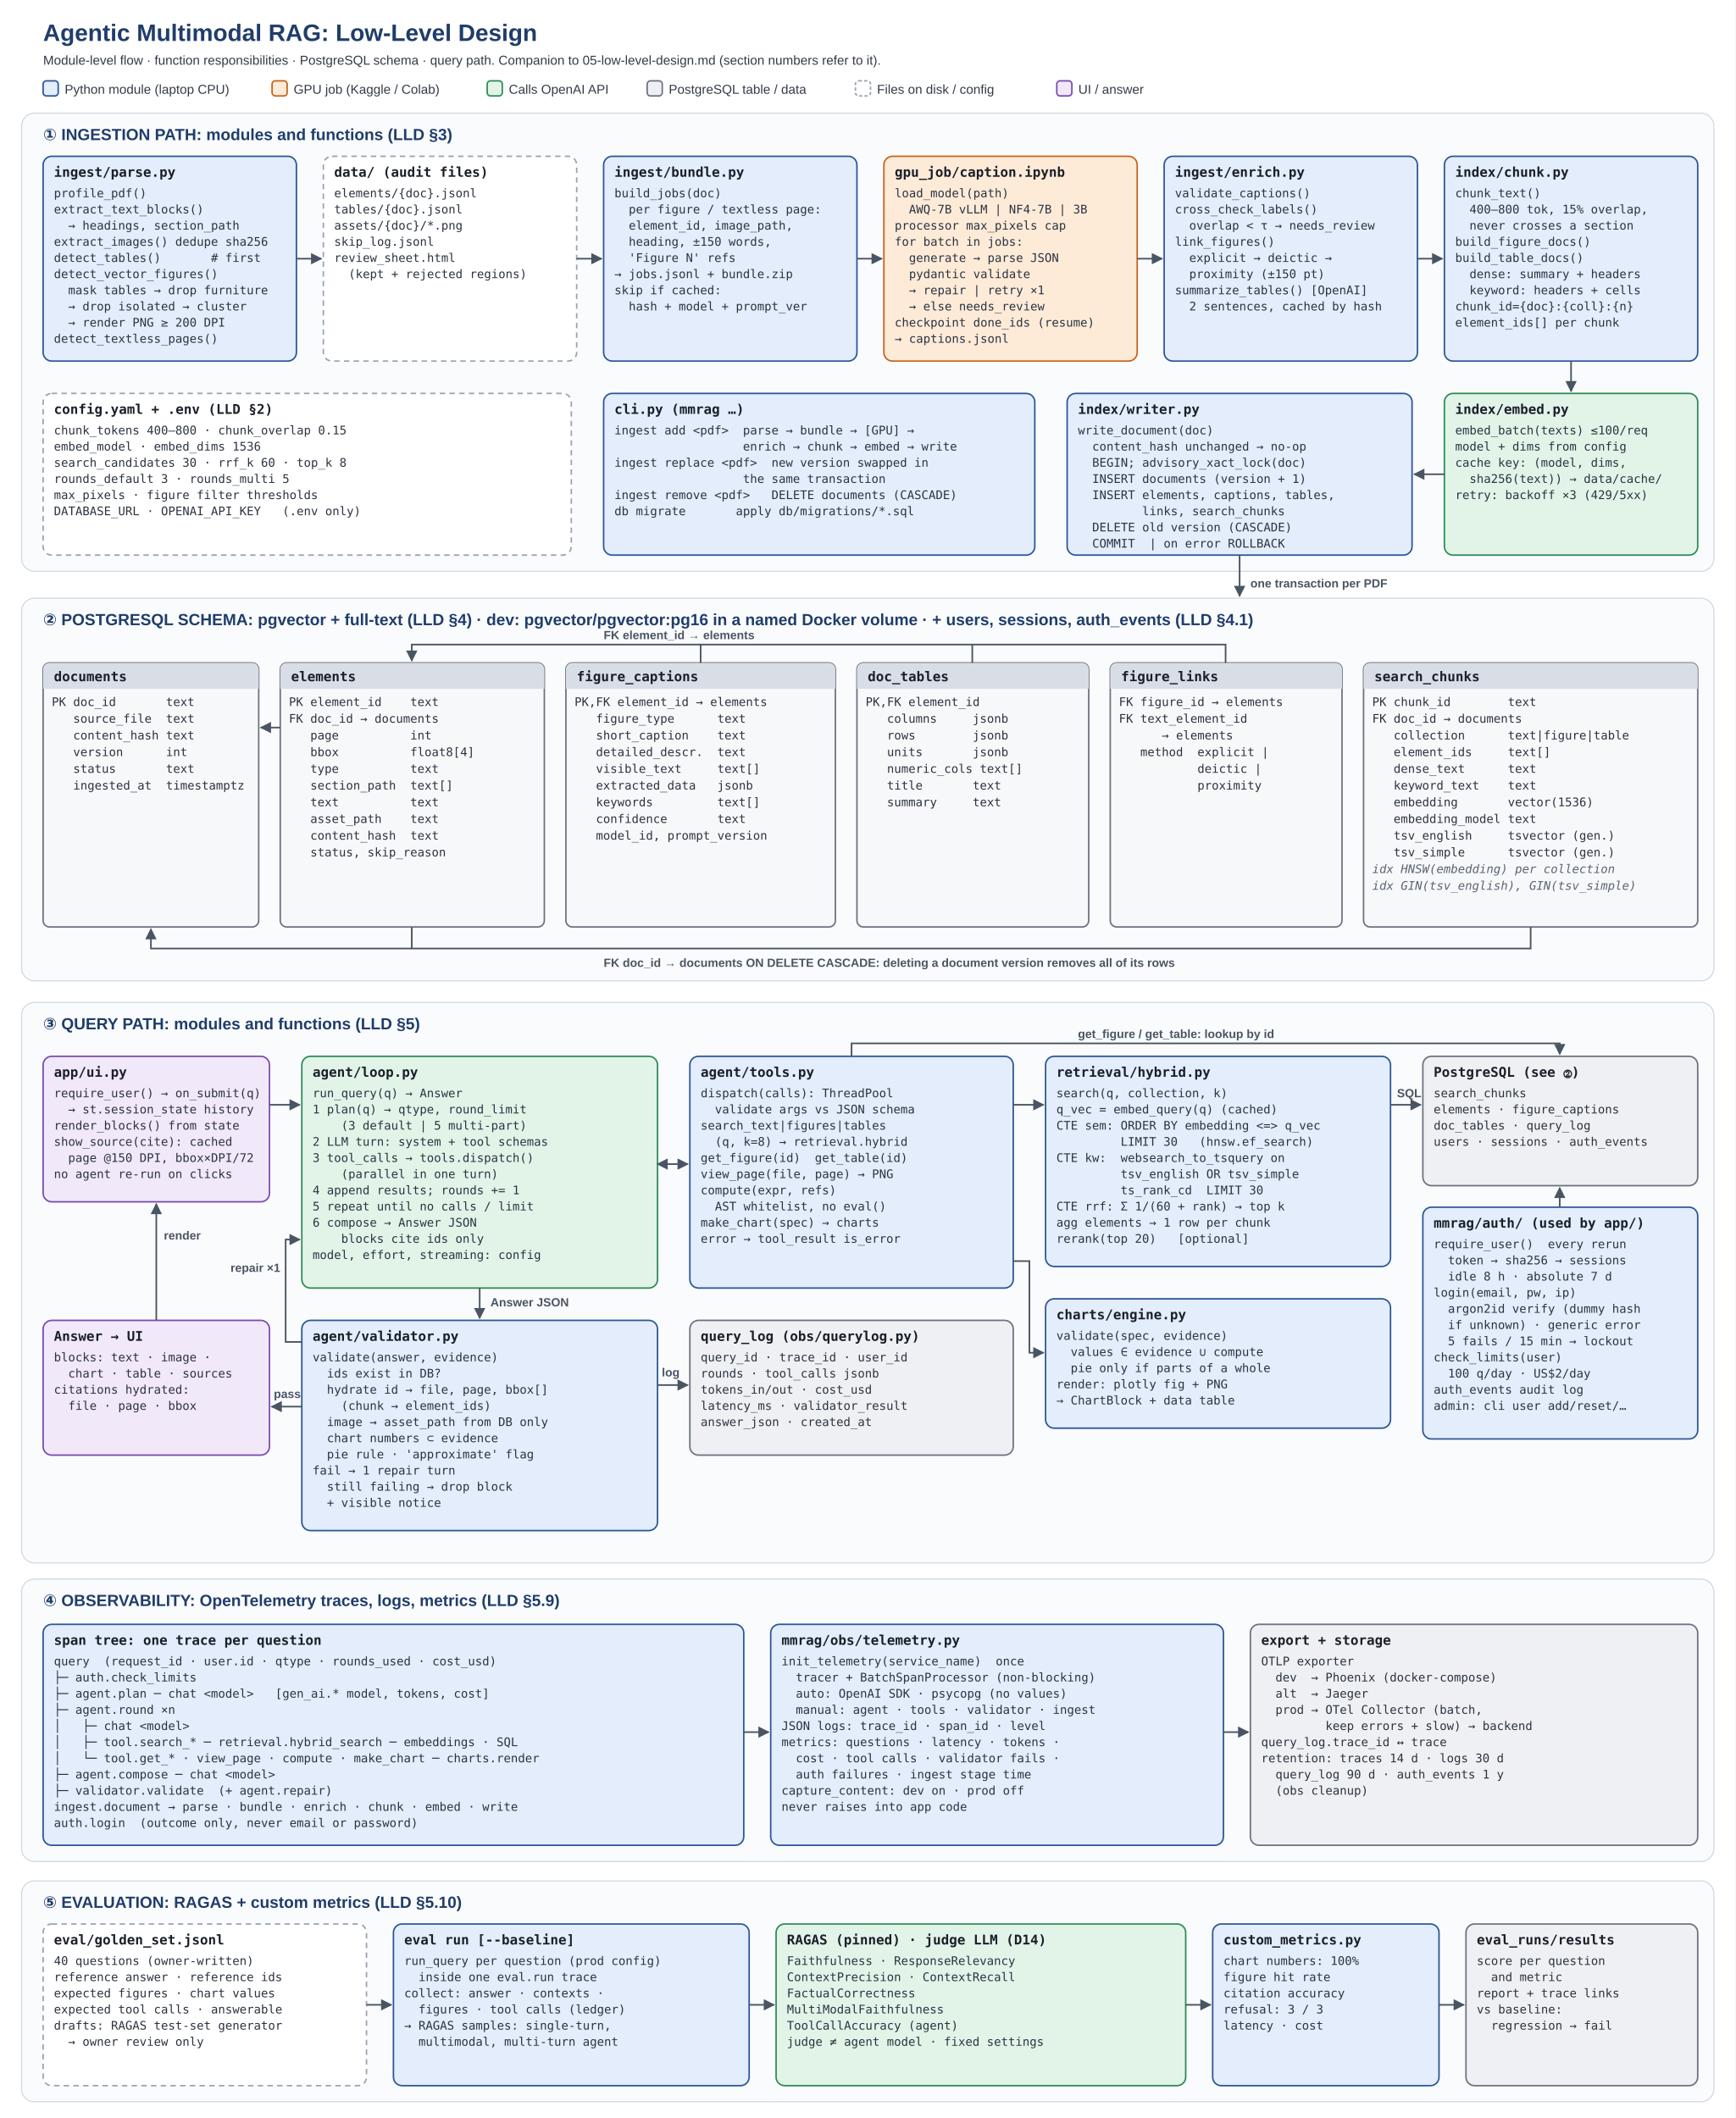
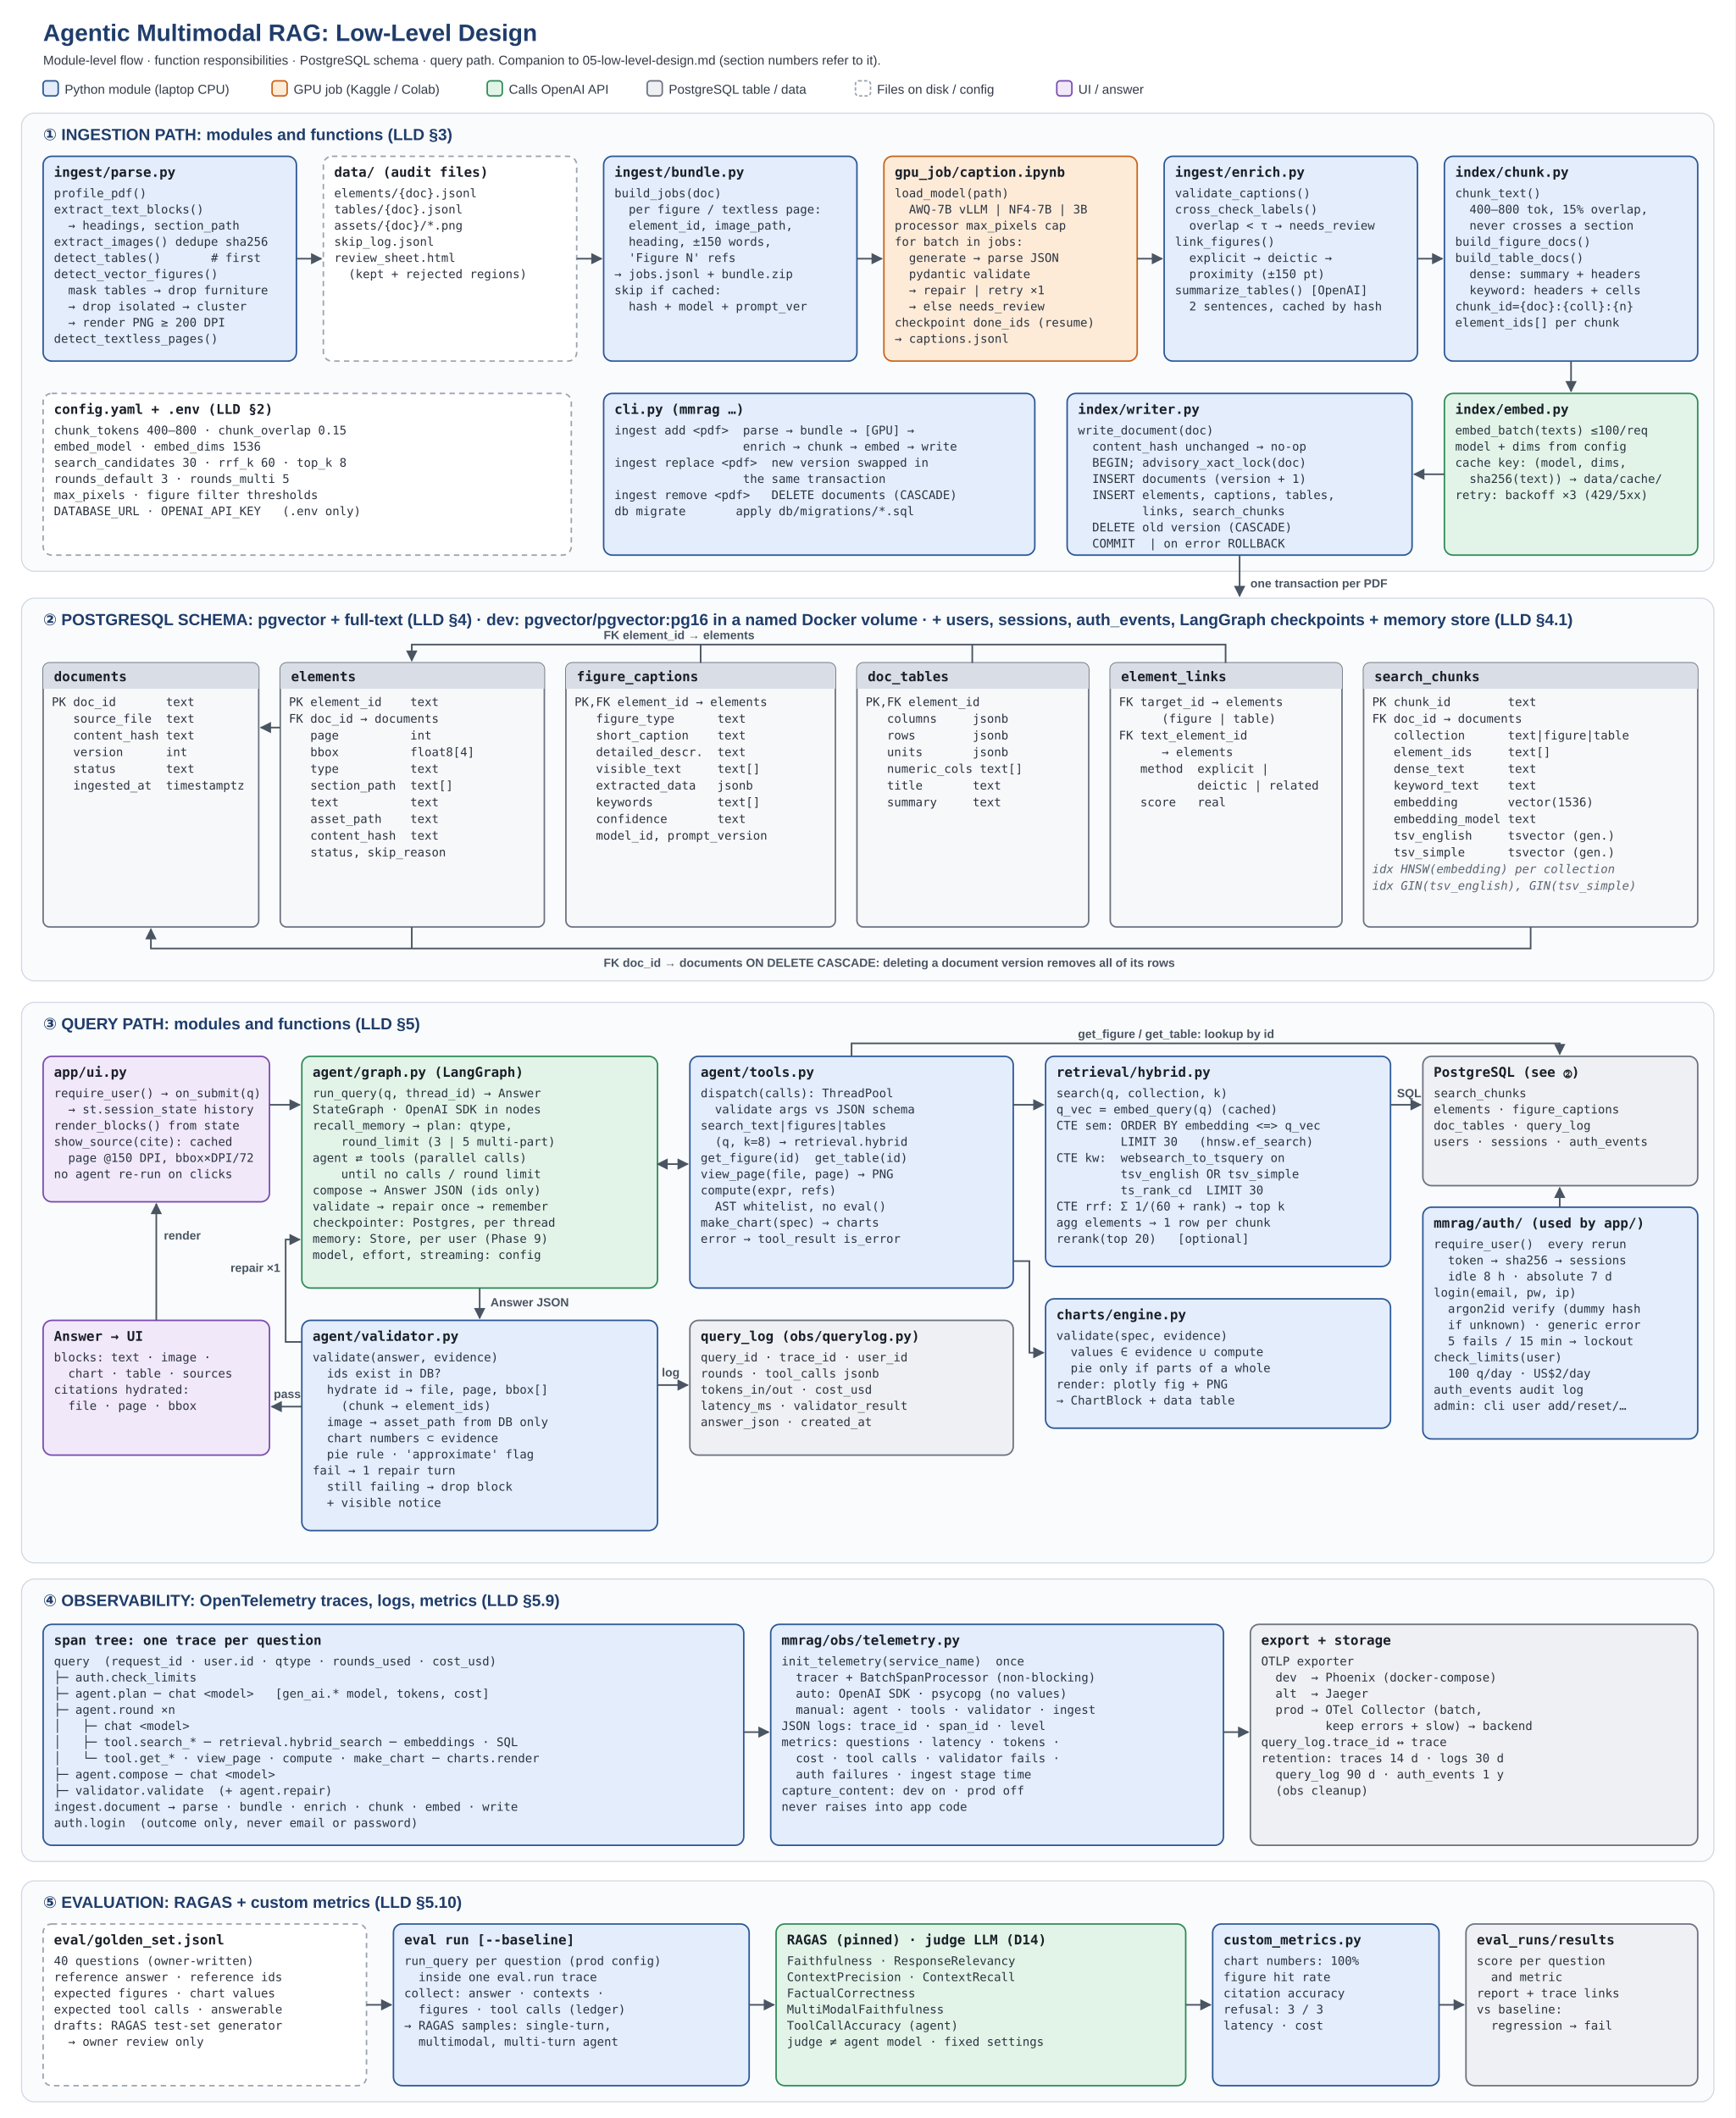
<svg xmlns="http://www.w3.org/2000/svg" width="1610" height="1965" viewBox="0 0 1610 1965" font-family="Segoe UI, Arial, sans-serif">
  <defs>
    <marker id="arr" viewBox="0 0 10 10" refX="9" refY="5" markerWidth="7" markerHeight="7" orient="auto-start-reverse">
      <path d="M0,0 L10,5 L0,10 z" fill="#4A5563" />
    </marker>
    <style>
.t{font-size:13px;font-weight:700;fill:#1A1F29}
.mt{font-family:Consolas,'Cascadia Mono',monospace;font-size:12.5px;font-weight:700;fill:#1A1F29}
.m{font-family:Consolas,'Cascadia Mono',monospace;font-size:11px;fill:#2B3340}
.mi{font-family:Consolas,'Cascadia Mono',monospace;font-size:11px;fill:#5B6573;font-style:italic}
.sec{font-size:15px;font-weight:700;fill:#1F3D6B}
.lbl{font-size:11px;fill:#4A5563;font-weight:600}
.b{font-size:12px;fill:#333B47}
.ln{stroke:#4A5563;stroke-width:1.5;fill:none}
</style>
  </defs>
  <rect width="1610" height="1965" fill="#FFFFFF" />
  <text x="40" y="38" font-size="22" font-weight="700" fill="#1F3D6B">Agentic Multimodal RAG: Low-Level Design</text>
  <text x="40" y="60" class="b">Module-level flow · function responsibilities · PostgreSQL schema · query path. Companion to 05-low-level-design.md (section numbers refer to it).</text>
  <rect x="40" y="75" width="14" height="14" rx="3" fill="#E3EDFB" stroke="#2B5797" stroke-width="1.4" />
  <text x="60" y="87" class="b">Python module (laptop CPU)</text>
  <rect x="252.4" y="75" width="14" height="14" rx="3" fill="#FDEBD8" stroke="#C8641A" stroke-width="1.4" />
  <text x="272.4" y="87" class="b">GPU job (Kaggle / Colab)</text>
  <rect x="452.0" y="75" width="14" height="14" rx="3" fill="#E2F4E8" stroke="#2E8B57" stroke-width="1.4" />
  <text x="472.0" y="87" class="b">Calls OpenAI API</text>
  <rect x="600.4" y="75" width="14" height="14" rx="3" fill="#EEF0F3" stroke="#6B7280" stroke-width="1.4" />
  <text x="620.4" y="87" class="b">PostgreSQL table / data</text>
  <rect x="793.6" y="75" width="14" height="14" rx="3" fill="#FFFFFF" stroke="#9AA3AF" stroke-width="1.4" stroke-dasharray="3 2" />
  <text x="813.6" y="87" class="b">Files on disk / config</text>
  <rect x="980.4" y="75" width="14" height="14" rx="3" fill="#F1E8FA" stroke="#7A4BB0" stroke-width="1.4" />
  <text x="1000.4" y="87" class="b">UI / answer</text>
  <rect x="20" y="105" width="1570" height="425" rx="12" fill="#FAFBFC" stroke="#D0D7E2" />
  <text x="40" y="130" class="sec">① INGESTION PATH: modules and functions (LLD §3)</text>
  <rect x="40" y="145" width="235" height="190" rx="8" fill="#E3EDFB" stroke="#2B5797" stroke-width="1.4" />
  <text x="50" y="164" class="mt">ingest/parse.py</text>
  <text x="50" y="183" class="m" xml:space="preserve">profile_pdf()</text>
  <text x="50" y="198" class="m" xml:space="preserve">extract_text_blocks()</text>
  <text x="50" y="213" class="m" xml:space="preserve">  → headings, section_path</text>
  <text x="50" y="228" class="m" xml:space="preserve">extract_images() dedupe sha256</text>
  <text x="50" y="243" class="m" xml:space="preserve">detect_tables()       # first</text>
  <text x="50" y="258" class="m" xml:space="preserve">detect_vector_figures()</text>
  <text x="50" y="273" class="m" xml:space="preserve">  mask tables → drop furniture</text>
  <text x="50" y="288" class="m" xml:space="preserve">  → drop isolated → cluster</text>
  <text x="50" y="303" class="m" xml:space="preserve">  → render PNG ≥ 200 DPI</text>
  <text x="50" y="318" class="m" xml:space="preserve">detect_textless_pages()</text>
  <rect x="300" y="145" width="235" height="190" rx="8" fill="#FFFFFF" stroke="#9AA3AF" stroke-width="1.4" stroke-dasharray="5 4" />
  <text x="310" y="164" class="mt">data/ (audit files)</text>
  <text x="310" y="183" class="m" xml:space="preserve">elements/{doc}.jsonl</text>
  <text x="310" y="198" class="m" xml:space="preserve">tables/{doc}.jsonl</text>
  <text x="310" y="213" class="m" xml:space="preserve">assets/{doc}/*.png</text>
  <text x="310" y="228" class="m" xml:space="preserve">skip_log.jsonl</text>
  <text x="310" y="243" class="m" xml:space="preserve">review_sheet.html</text>
  <text x="310" y="258" class="m" xml:space="preserve">  (kept + rejected regions)</text>
  <rect x="560" y="145" width="235" height="190" rx="8" fill="#E3EDFB" stroke="#2B5797" stroke-width="1.4" />
  <text x="570" y="164" class="mt">ingest/bundle.py</text>
  <text x="570" y="183" class="m" xml:space="preserve">build_jobs(doc)</text>
  <text x="570" y="198" class="m" xml:space="preserve">  per figure / textless page:</text>
  <text x="570" y="213" class="m" xml:space="preserve">  element_id, image_path,</text>
  <text x="570" y="228" class="m" xml:space="preserve">  heading, ±150 words,</text>
  <text x="570" y="243" class="m" xml:space="preserve">  'Figure N' refs</text>
  <text x="570" y="258" class="m" xml:space="preserve">→ jobs.jsonl + bundle.zip</text>
  <text x="570" y="273" class="m" xml:space="preserve">skip if cached:</text>
  <text x="570" y="288" class="m" xml:space="preserve">  hash + model + prompt_ver</text>
  <rect x="820" y="145" width="235" height="190" rx="8" fill="#FDEBD8" stroke="#C8641A" stroke-width="1.4" />
  <text x="830" y="164" class="mt">gpu_job/caption.ipynb</text>
  <text x="830" y="183" class="m" xml:space="preserve">load_model(path)</text>
  <text x="830" y="198" class="m" xml:space="preserve">  AWQ-7B vLLM | NF4-7B | 3B</text>
  <text x="830" y="213" class="m" xml:space="preserve">processor max_pixels cap</text>
  <text x="830" y="228" class="m" xml:space="preserve">for batch in jobs:</text>
  <text x="830" y="243" class="m" xml:space="preserve">  generate → parse JSON</text>
  <text x="830" y="258" class="m" xml:space="preserve">  pydantic validate</text>
  <text x="830" y="273" class="m" xml:space="preserve">  → repair | retry ×1</text>
  <text x="830" y="288" class="m" xml:space="preserve">  → else needs_review</text>
  <text x="830" y="303" class="m" xml:space="preserve">checkpoint done_ids (resume)</text>
  <text x="830" y="318" class="m" xml:space="preserve">→ captions.jsonl</text>
  <rect x="1080" y="145" width="235" height="190" rx="8" fill="#E3EDFB" stroke="#2B5797" stroke-width="1.4" />
  <text x="1090" y="164" class="mt">ingest/enrich.py</text>
  <text x="1090" y="183" class="m" xml:space="preserve">validate_captions()</text>
  <text x="1090" y="198" class="m" xml:space="preserve">cross_check_labels()</text>
  <text x="1090" y="213" class="m" xml:space="preserve">  overlap &lt; τ → needs_review</text>
  <text x="1090" y="228" class="m" xml:space="preserve">link_figures()</text>
  <text x="1090" y="243" class="m" xml:space="preserve">  explicit → deictic →</text>
  <text x="1090" y="258" class="m" xml:space="preserve">  proximity (±150 pt)</text>
  <text x="1090" y="273" class="m" xml:space="preserve">summarize_tables() [OpenAI]</text>
  <text x="1090" y="288" class="m" xml:space="preserve">  2 sentences, cached by hash</text>
  <rect x="1340" y="145" width="235" height="190" rx="8" fill="#E3EDFB" stroke="#2B5797" stroke-width="1.4" />
  <text x="1350" y="164" class="mt">index/chunk.py</text>
  <text x="1350" y="183" class="m" xml:space="preserve">chunk_text()</text>
  <text x="1350" y="198" class="m" xml:space="preserve">  400–800 tok, 15% overlap,</text>
  <text x="1350" y="213" class="m" xml:space="preserve">  never crosses a section</text>
  <text x="1350" y="228" class="m" xml:space="preserve">build_figure_docs()</text>
  <text x="1350" y="243" class="m" xml:space="preserve">build_table_docs()</text>
  <text x="1350" y="258" class="m" xml:space="preserve">  dense: summary + headers</text>
  <text x="1350" y="273" class="m" xml:space="preserve">  keyword: headers + cells</text>
  <text x="1350" y="288" class="m" xml:space="preserve">chunk_id={doc}:{coll}:{n}</text>
  <text x="1350" y="303" class="m" xml:space="preserve">element_ids[] per chunk</text>
  <path d="M275,240 L298,240" class="ln" marker-end="url(#arr)" />
  <path d="M535,240 L558,240" class="ln" marker-end="url(#arr)" />
  <path d="M795,240 L818,240" class="ln" marker-end="url(#arr)" />
  <path d="M1055,240 L1078,240" class="ln" marker-end="url(#arr)" />
  <path d="M1315,240 L1338,240" class="ln" marker-end="url(#arr)" />
  <rect x="40" y="365" width="490" height="150" rx="8" fill="#FFFFFF" stroke="#9AA3AF" stroke-width="1.4" stroke-dasharray="5 4" />
  <text x="50" y="384" class="mt">config.yaml + .env  (LLD §2)</text>
  <text x="50" y="403" class="m" xml:space="preserve">chunk_tokens 400–800 · chunk_overlap 0.15</text>
  <text x="50" y="418" class="m" xml:space="preserve">embed_model · embed_dims 1536</text>
  <text x="50" y="433" class="m" xml:space="preserve">search_candidates 30 · rrf_k 60 · top_k 8</text>
  <text x="50" y="448" class="m" xml:space="preserve">rounds_default 3 · rounds_multi 5</text>
  <text x="50" y="463" class="m" xml:space="preserve">max_pixels · figure filter thresholds</text>
  <text x="50" y="478" class="m" xml:space="preserve">DATABASE_URL · OPENAI_API_KEY   (.env only)</text>
  <rect x="560" y="365" width="400" height="150" rx="8" fill="#E3EDFB" stroke="#2B5797" stroke-width="1.4" />
  <text x="570" y="384" class="mt">cli.py   (mmrag …)</text>
  <text x="570" y="403" class="m" xml:space="preserve">ingest add &lt;pdf&gt;  parse → bundle → [GPU] →</text>
  <text x="570" y="418" class="m" xml:space="preserve">                  enrich → chunk → embed → write</text>
  <text x="570" y="433" class="m" xml:space="preserve">ingest replace &lt;pdf&gt;  new version swapped in</text>
  <text x="570" y="448" class="m" xml:space="preserve">                  the same transaction</text>
  <text x="570" y="463" class="m" xml:space="preserve">ingest remove &lt;pdf&gt;   DELETE documents (CASCADE)</text>
  <text x="570" y="478" class="m" xml:space="preserve">db migrate       apply db/migrations/*.sql</text>
  <rect x="990" y="365" width="320" height="150" rx="8" fill="#E3EDFB" stroke="#2B5797" stroke-width="1.4" />
  <text x="1000" y="384" class="mt">index/writer.py</text>
  <text x="1000" y="403" class="m" xml:space="preserve">write_document(doc)</text>
  <text x="1000" y="418" class="m" xml:space="preserve">  content_hash unchanged → no-op</text>
  <text x="1000" y="433" class="m" xml:space="preserve">  BEGIN; advisory_xact_lock(doc)</text>
  <text x="1000" y="448" class="m" xml:space="preserve">  INSERT documents (version + 1)</text>
  <text x="1000" y="463" class="m" xml:space="preserve">  INSERT elements, captions, tables,</text>
  <text x="1000" y="478" class="m" xml:space="preserve">         links, search_chunks</text>
  <text x="1000" y="493" class="m" xml:space="preserve">  DELETE old version (CASCADE)</text>
  <text x="1000" y="508" class="m" xml:space="preserve">  COMMIT  | on error ROLLBACK</text>
  <rect x="1340" y="365" width="235" height="150" rx="8" fill="#E2F4E8" stroke="#2E8B57" stroke-width="1.4" />
  <text x="1350" y="384" class="mt">index/embed.py</text>
  <text x="1350" y="403" class="m" xml:space="preserve">embed_batch(texts) ≤100/req</text>
  <text x="1350" y="418" class="m" xml:space="preserve">model + dims from config</text>
  <text x="1350" y="433" class="m" xml:space="preserve">cache key: (model, dims,</text>
  <text x="1350" y="448" class="m" xml:space="preserve">  sha256(text)) → data/cache/</text>
  <text x="1350" y="463" class="m" xml:space="preserve">retry: backoff ×3 (429/5xx)</text>
  <path d="M1457.5,335 L1457.5,363" class="ln" marker-end="url(#arr)" />
  <path d="M1340,440 L1312,440" class="ln" marker-end="url(#arr)" />
  <path d="M1150,515 L1150,553" class="ln" marker-end="url(#arr)" />
  <text x="1160" y="545" class="lbl" text-anchor="start">one transaction per PDF</text>
  <rect x="20" y="555" width="1570" height="355" rx="12" fill="#FAFBFC" stroke="#D0D7E2" />
-   <text x="40" y="580" class="sec">② POSTGRESQL SCHEMA: pgvector + full-text (LLD §4) · dev: pgvector/pgvector:pg16 in a named Docker volume · + users, sessions, auth_events (LLD §4.1)</text>
+   <text x="40" y="580" class="sec">② POSTGRESQL SCHEMA: pgvector + full-text (LLD §4) · dev: pgvector/pgvector:pg16 in a named Docker volume · + users, sessions, auth_events, LangGraph checkpoints + memory store (LLD §4.1)</text>
  <rect x="40" y="615" width="200" height="245" rx="6" fill="#F7F8FA" stroke="#6B7280" stroke-width="1.4" />
  <path d="M40,621 a6,6 0 0 1 6,-6 h188 a6,6 0 0 1 6,6 v18 h-200 z" fill="#D9DEE6" />
  <text x="50" y="632" class="mt">documents</text>
  <text x="48" y="655.0" class="m" xml:space="preserve">PK doc_id       text</text>
  <text x="48" y="670.5" class="m" xml:space="preserve">   source_file  text</text>
  <text x="48" y="686.0" class="m" xml:space="preserve">   content_hash text</text>
  <text x="48" y="701.5" class="m" xml:space="preserve">   version      int</text>
  <text x="48" y="717.0" class="m" xml:space="preserve">   status       text</text>
  <text x="48" y="732.5" class="m" xml:space="preserve">   ingested_at  timestamptz</text>
  <rect x="260" y="615" width="245" height="245" rx="6" fill="#F7F8FA" stroke="#6B7280" stroke-width="1.4" />
  <path d="M260,621 a6,6 0 0 1 6,-6 h233 a6,6 0 0 1 6,6 v18 h-245 z" fill="#D9DEE6" />
  <text x="270" y="632" class="mt">elements</text>
  <text x="268" y="655.0" class="m" xml:space="preserve">PK element_id    text</text>
  <text x="268" y="670.5" class="m" xml:space="preserve">FK doc_id → documents</text>
  <text x="268" y="686.0" class="m" xml:space="preserve">   page          int</text>
  <text x="268" y="701.5" class="m" xml:space="preserve">   bbox          float8[4]</text>
  <text x="268" y="717.0" class="m" xml:space="preserve">   type          text</text>
  <text x="268" y="732.5" class="m" xml:space="preserve">   section_path  text[]</text>
  <text x="268" y="748.0" class="m" xml:space="preserve">   text          text</text>
  <text x="268" y="763.5" class="m" xml:space="preserve">   asset_path    text</text>
  <text x="268" y="779.0" class="m" xml:space="preserve">   content_hash  text</text>
  <text x="268" y="794.5" class="m" xml:space="preserve">   status, skip_reason</text>
  <rect x="525" y="615" width="250" height="245" rx="6" fill="#F7F8FA" stroke="#6B7280" stroke-width="1.4" />
  <path d="M525,621 a6,6 0 0 1 6,-6 h238 a6,6 0 0 1 6,6 v18 h-250 z" fill="#D9DEE6" />
  <text x="535" y="632" class="mt">figure_captions</text>
  <text x="533" y="655.0" class="m" xml:space="preserve">PK,FK element_id → elements</text>
  <text x="533" y="670.5" class="m" xml:space="preserve">   figure_type      text</text>
  <text x="533" y="686.0" class="m" xml:space="preserve">   short_caption    text</text>
  <text x="533" y="701.5" class="m" xml:space="preserve">   detailed_descr.  text</text>
  <text x="533" y="717.0" class="m" xml:space="preserve">   visible_text     text[]</text>
  <text x="533" y="732.5" class="m" xml:space="preserve">   extracted_data   jsonb</text>
  <text x="533" y="748.0" class="m" xml:space="preserve">   keywords         text[]</text>
  <text x="533" y="763.5" class="m" xml:space="preserve">   confidence       text</text>
  <text x="533" y="779.0" class="m" xml:space="preserve">   model_id, prompt_version</text>
  <rect x="795" y="615" width="215" height="245" rx="6" fill="#F7F8FA" stroke="#6B7280" stroke-width="1.4" />
  <path d="M795,621 a6,6 0 0 1 6,-6 h203 a6,6 0 0 1 6,6 v18 h-215 z" fill="#D9DEE6" />
  <text x="805" y="632" class="mt">doc_tables</text>
  <text x="803" y="655.0" class="m" xml:space="preserve">PK,FK element_id</text>
  <text x="803" y="670.5" class="m" xml:space="preserve">   columns     jsonb</text>
  <text x="803" y="686.0" class="m" xml:space="preserve">   rows        jsonb</text>
  <text x="803" y="701.5" class="m" xml:space="preserve">   units       jsonb</text>
  <text x="803" y="717.0" class="m" xml:space="preserve">   numeric_cols text[]</text>
  <text x="803" y="732.5" class="m" xml:space="preserve">   title       text</text>
  <text x="803" y="748.0" class="m" xml:space="preserve">   summary     text</text>
  <rect x="1030" y="615" width="215" height="245" rx="6" fill="#F7F8FA" stroke="#6B7280" stroke-width="1.4" />
  <path d="M1030,621 a6,6 0 0 1 6,-6 h203 a6,6 0 0 1 6,6 v18 h-215 z" fill="#D9DEE6" />
-   <text x="1040" y="632" class="mt">figure_links</text>
-   <text x="1038" y="655.0" class="m" xml:space="preserve">FK figure_id → elements</text>
-   <text x="1038" y="670.5" class="m" xml:space="preserve">FK text_element_id</text>
-   <text x="1038" y="686.0" class="m" xml:space="preserve">      → elements</text>
-   <text x="1038" y="701.5" class="m" xml:space="preserve">   method  explicit |</text>
-   <text x="1038" y="717.0" class="m" xml:space="preserve">           deictic |</text>
-   <text x="1038" y="732.5" class="m" xml:space="preserve">           proximity</text>
+   <text x="1040" y="632" class="mt">element_links</text>
+   <text x="1038" y="655.0" class="m" xml:space="preserve">FK target_id → elements</text>
+   <text x="1038" y="670.5" class="m" xml:space="preserve">      (figure | table)</text>
+   <text x="1038" y="686.0" class="m" xml:space="preserve">FK text_element_id</text>
+   <text x="1038" y="701.5" class="m" xml:space="preserve">      → elements</text>
+   <text x="1038" y="717.0" class="m" xml:space="preserve">   method  explicit |</text>
+   <text x="1038" y="732.5" class="m" xml:space="preserve">           deictic | related</text>
+   <text x="1038" y="748.0" class="m" xml:space="preserve">   score   real</text>
  <rect x="1265" y="615" width="310" height="245" rx="6" fill="#F7F8FA" stroke="#6B7280" stroke-width="1.4" />
  <path d="M1265,621 a6,6 0 0 1 6,-6 h298 a6,6 0 0 1 6,6 v18 h-310 z" fill="#D9DEE6" />
  <text x="1275" y="632" class="mt">search_chunks</text>
  <text x="1273" y="655.0" class="m" xml:space="preserve">PK chunk_id        text</text>
  <text x="1273" y="670.5" class="m" xml:space="preserve">FK doc_id → documents</text>
  <text x="1273" y="686.0" class="m" xml:space="preserve">   collection      text|figure|table</text>
  <text x="1273" y="701.5" class="m" xml:space="preserve">   element_ids     text[]</text>
  <text x="1273" y="717.0" class="m" xml:space="preserve">   dense_text      text</text>
  <text x="1273" y="732.5" class="m" xml:space="preserve">   keyword_text    text</text>
  <text x="1273" y="748.0" class="m" xml:space="preserve">   embedding       vector(1536)</text>
  <text x="1273" y="763.5" class="m" xml:space="preserve">   embedding_model text</text>
  <text x="1273" y="779.0" class="m" xml:space="preserve">   tsv_english     tsvector (gen.)</text>
  <text x="1273" y="794.5" class="m" xml:space="preserve">   tsv_simple      tsvector (gen.)</text>
  <text x="1273" y="810.0" class="mi" xml:space="preserve">idx HNSW(embedding) per collection</text>
  <text x="1273" y="825.5" class="mi" xml:space="preserve">idx GIN(tsv_english), GIN(tsv_simple)</text>
  <path d="M1137,615 L1137,598 L382,598 L382,613" class="ln" marker-end="url(#arr)" />
  <path d="M650,615 L650,598" class="ln" />
  <path d="M902,615 L902,598" class="ln" />
  <text x="560" y="593" class="lbl" text-anchor="start">FK element_id → elements</text>
  <path d="M260,675 L242,675" class="ln" marker-end="url(#arr)" />
  <path d="M1420,860 L1420,880 L140,880 L140,862" class="ln" marker-end="url(#arr)" />
  <path d="M382,860 L382,880" class="ln" />
  <text x="560" y="897" class="lbl" text-anchor="start">FK doc_id → documents   ON DELETE CASCADE: deleting a document version removes all of its rows</text>
  <rect x="20" y="930" width="1570" height="520" rx="12" fill="#FAFBFC" stroke="#D0D7E2" />
  <text x="40" y="955" class="sec">③ QUERY PATH: modules and functions (LLD §5)</text>
  <rect x="40" y="980" width="210" height="135" rx="8" fill="#F1E8FA" stroke="#7A4BB0" stroke-width="1.4" />
  <text x="50" y="999" class="mt">app/ui.py</text>
  <text x="50" y="1018" class="m" xml:space="preserve">require_user() → on_submit(q)</text>
  <text x="50" y="1033" class="m" xml:space="preserve">  → st.session_state history</text>
  <text x="50" y="1048" class="m" xml:space="preserve">render_blocks() from state</text>
  <text x="50" y="1063" class="m" xml:space="preserve">show_source(cite): cached</text>
  <text x="50" y="1078" class="m" xml:space="preserve">  page @150 DPI, bbox×DPI/72</text>
  <text x="50" y="1093" class="m" xml:space="preserve">no agent re-run on clicks</text>
  <rect x="280" y="980" width="330" height="215" rx="8" fill="#E2F4E8" stroke="#2E8B57" stroke-width="1.4" />
-   <text x="290" y="999" class="mt">agent/loop.py</text>
-   <text x="290" y="1018" class="m" xml:space="preserve">run_query(q) → Answer</text>
-   <text x="290" y="1033" class="m" xml:space="preserve">1 plan(q) → qtype, round_limit</text>
-   <text x="290" y="1048" class="m" xml:space="preserve">    (3 default | 5 multi-part)</text>
-   <text x="290" y="1063" class="m" xml:space="preserve">2 LLM turn: system + tool schemas</text>
-   <text x="290" y="1078" class="m" xml:space="preserve">3 tool_calls → tools.dispatch()</text>
-   <text x="290" y="1093" class="m" xml:space="preserve">    (parallel in one turn)</text>
-   <text x="290" y="1108" class="m" xml:space="preserve">4 append results; rounds += 1</text>
-   <text x="290" y="1123" class="m" xml:space="preserve">5 repeat until no calls / limit</text>
-   <text x="290" y="1138" class="m" xml:space="preserve">6 compose → Answer JSON</text>
-   <text x="290" y="1153" class="m" xml:space="preserve">    blocks cite ids only</text>
+   <text x="290" y="999" class="mt">agent/graph.py  (LangGraph)</text>
+   <text x="290" y="1018" class="m" xml:space="preserve">run_query(q, thread_id) → Answer</text>
+   <text x="290" y="1033" class="m" xml:space="preserve">StateGraph · OpenAI SDK in nodes</text>
+   <text x="290" y="1048" class="m" xml:space="preserve">recall_memory → plan: qtype,</text>
+   <text x="290" y="1063" class="m" xml:space="preserve">    round_limit (3 | 5 multi-part)</text>
+   <text x="290" y="1078" class="m" xml:space="preserve">agent ⇄ tools (parallel calls)</text>
+   <text x="290" y="1093" class="m" xml:space="preserve">    until no calls / round limit</text>
+   <text x="290" y="1108" class="m" xml:space="preserve">compose → Answer JSON (ids only)</text>
+   <text x="290" y="1123" class="m" xml:space="preserve">validate → repair once → remember</text>
+   <text x="290" y="1138" class="m" xml:space="preserve">checkpointer: Postgres, per thread</text>
+   <text x="290" y="1153" class="m" xml:space="preserve">memory: Store, per user (Phase 9)</text>
  <text x="290" y="1168" class="m" xml:space="preserve">model, effort, streaming: config</text>
  <rect x="640" y="980" width="300" height="215" rx="8" fill="#E3EDFB" stroke="#2B5797" stroke-width="1.4" />
  <text x="650" y="999" class="mt">agent/tools.py</text>
  <text x="650" y="1018" class="m" xml:space="preserve">dispatch(calls): ThreadPool</text>
  <text x="650" y="1033" class="m" xml:space="preserve">  validate args vs JSON schema</text>
  <text x="650" y="1048" class="m" xml:space="preserve">search_text|figures|tables</text>
  <text x="650" y="1063" class="m" xml:space="preserve">  (q, k=8) → retrieval.hybrid</text>
  <text x="650" y="1078" class="m" xml:space="preserve">get_figure(id)  get_table(id)</text>
  <text x="650" y="1093" class="m" xml:space="preserve">view_page(file, page) → PNG</text>
  <text x="650" y="1108" class="m" xml:space="preserve">compute(expr, refs)</text>
  <text x="650" y="1123" class="m" xml:space="preserve">  AST whitelist, no eval()</text>
  <text x="650" y="1138" class="m" xml:space="preserve">make_chart(spec) → charts</text>
  <text x="650" y="1153" class="m" xml:space="preserve">error → tool_result is_error</text>
  <rect x="970" y="980" width="320" height="195" rx="8" fill="#E3EDFB" stroke="#2B5797" stroke-width="1.4" />
  <text x="980" y="999" class="mt">retrieval/hybrid.py</text>
  <text x="980" y="1018" class="m" xml:space="preserve">search(q, collection, k)</text>
  <text x="980" y="1033" class="m" xml:space="preserve">q_vec = embed_query(q) (cached)</text>
  <text x="980" y="1048" class="m" xml:space="preserve">CTE sem: ORDER BY embedding &lt;=&gt; q_vec</text>
  <text x="980" y="1063" class="m" xml:space="preserve">         LIMIT 30   (hnsw.ef_search)</text>
  <text x="980" y="1078" class="m" xml:space="preserve">CTE kw:  websearch_to_tsquery on</text>
  <text x="980" y="1093" class="m" xml:space="preserve">         tsv_english OR tsv_simple</text>
  <text x="980" y="1108" class="m" xml:space="preserve">         ts_rank_cd  LIMIT 30</text>
  <text x="980" y="1123" class="m" xml:space="preserve">CTE rrf: Σ 1/(60 + rank) → top k</text>
  <text x="980" y="1138" class="m" xml:space="preserve">agg elements → 1 row per chunk</text>
  <text x="980" y="1153" class="m" xml:space="preserve">rerank(top 20)   [optional]</text>
  <rect x="1320" y="980" width="255" height="120" rx="8" fill="#EEF0F3" stroke="#6B7280" stroke-width="1.4" />
  <text x="1330" y="999" class="mt">PostgreSQL (see ②)</text>
  <text x="1330" y="1018" class="m" xml:space="preserve">search_chunks</text>
  <text x="1330" y="1033" class="m" xml:space="preserve">elements · figure_captions</text>
  <text x="1330" y="1048" class="m" xml:space="preserve">doc_tables · query_log</text>
  <text x="1330" y="1063" class="m" xml:space="preserve">users · sessions · auth_events</text>
  <rect x="970" y="1205" width="320" height="120" rx="8" fill="#E3EDFB" stroke="#2B5797" stroke-width="1.4" />
  <text x="980" y="1224" class="mt">charts/engine.py</text>
  <text x="980" y="1243" class="m" xml:space="preserve">validate(spec, evidence)</text>
  <text x="980" y="1258" class="m" xml:space="preserve">  values ∈ evidence ∪ compute</text>
  <text x="980" y="1273" class="m" xml:space="preserve">  pie only if parts of a whole</text>
  <text x="980" y="1288" class="m" xml:space="preserve">render: plotly fig + PNG</text>
  <text x="980" y="1303" class="m" xml:space="preserve">→ ChartBlock + data table</text>
  <rect x="280" y="1225" width="330" height="195" rx="8" fill="#E3EDFB" stroke="#2B5797" stroke-width="1.4" />
  <text x="290" y="1244" class="mt">agent/validator.py</text>
  <text x="290" y="1263" class="m" xml:space="preserve">validate(answer, evidence)</text>
  <text x="290" y="1278" class="m" xml:space="preserve">  ids exist in DB?</text>
  <text x="290" y="1293" class="m" xml:space="preserve">  hydrate id → file, page, bbox[]</text>
  <text x="290" y="1308" class="m" xml:space="preserve">    (chunk → element_ids)</text>
  <text x="290" y="1323" class="m" xml:space="preserve">  image → asset_path from DB only</text>
  <text x="290" y="1338" class="m" xml:space="preserve">  chart numbers ⊂ evidence</text>
  <text x="290" y="1353" class="m" xml:space="preserve">  pie rule · 'approximate' flag</text>
  <text x="290" y="1368" class="m" xml:space="preserve">fail → 1 repair turn</text>
  <text x="290" y="1383" class="m" xml:space="preserve">  still failing → drop block</text>
  <text x="290" y="1398" class="m" xml:space="preserve">  + visible notice</text>
  <rect x="640" y="1225" width="300" height="125" rx="8" fill="#EEF0F3" stroke="#6B7280" stroke-width="1.4" />
  <text x="650" y="1244" class="mt">query_log  (obs/querylog.py)</text>
  <text x="650" y="1263" class="m" xml:space="preserve">query_id · trace_id · user_id</text>
  <text x="650" y="1278" class="m" xml:space="preserve">rounds · tool_calls jsonb</text>
  <text x="650" y="1293" class="m" xml:space="preserve">tokens_in/out · cost_usd</text>
  <text x="650" y="1308" class="m" xml:space="preserve">latency_ms · validator_result</text>
  <text x="650" y="1323" class="m" xml:space="preserve">answer_json · created_at</text>
  <rect x="40" y="1225" width="210" height="125" rx="8" fill="#F1E8FA" stroke="#7A4BB0" stroke-width="1.4" />
  <text x="50" y="1244" class="mt">Answer → UI</text>
  <text x="50" y="1263" class="m" xml:space="preserve">blocks: text · image ·</text>
  <text x="50" y="1278" class="m" xml:space="preserve">  chart · table · sources</text>
  <text x="50" y="1293" class="m" xml:space="preserve">citations hydrated:</text>
  <text x="50" y="1308" class="m" xml:space="preserve">  file · page · bbox</text>
  <rect x="1320" y="1120" width="255" height="215" rx="8" fill="#E3EDFB" stroke="#2B5797" stroke-width="1.4" />
  <text x="1330" y="1139" class="mt">mmrag/auth/  (used by app/)</text>
  <text x="1330" y="1158" class="m" xml:space="preserve">require_user()  every rerun</text>
  <text x="1330" y="1173" class="m" xml:space="preserve">  token → sha256 → sessions</text>
  <text x="1330" y="1188" class="m" xml:space="preserve">  idle 8 h · absolute 7 d</text>
  <text x="1330" y="1203" class="m" xml:space="preserve">login(email, pw, ip)</text>
  <text x="1330" y="1218" class="m" xml:space="preserve">  argon2id verify (dummy hash</text>
  <text x="1330" y="1233" class="m" xml:space="preserve">  if unknown) · generic error</text>
  <text x="1330" y="1248" class="m" xml:space="preserve">  5 fails / 15 min → lockout</text>
  <text x="1330" y="1263" class="m" xml:space="preserve">check_limits(user)</text>
  <text x="1330" y="1278" class="m" xml:space="preserve">  100 q/day · US$2/day</text>
  <text x="1330" y="1293" class="m" xml:space="preserve">auth_events audit log</text>
  <text x="1330" y="1308" class="m" xml:space="preserve">admin: cli user add/reset/…</text>
  <path d="M1447,1120 L1447,1102" class="ln" marker-end="url(#arr)" />
  <path d="M250,1025 L278,1025" class="ln" marker-end="url(#arr)" />
  <path d="M610,1080 L638,1080" class="ln" marker-end="url(#arr)" marker-start="url(#arr)" />
  <path d="M940,1025 L968,1025" class="ln" marker-end="url(#arr)" />
  <path d="M1290,1025 L1318,1025" class="ln" marker-end="url(#arr)" />
  <text x="1296" y="1018" class="lbl" text-anchor="start">SQL</text>
  <path d="M940,1170 L955,1170 L955,1255 L968,1255" class="ln" marker-end="url(#arr)" />
  <path d="M790,980 L790,968 L1447,968 L1447,978" class="ln" marker-end="url(#arr)" />
  <text x="1000" y="963" class="lbl" text-anchor="start">get_figure / get_table: lookup by id</text>
  <path d="M445,1195 L445,1223" class="ln" marker-end="url(#arr)" />
  <text x="455" y="1212" class="lbl" text-anchor="start">Answer JSON</text>
  <path d="M280,1245 L265,1245 L265,1150 L278,1150" class="ln" marker-end="url(#arr)" />
  <text x="260" y="1180" class="lbl" text-anchor="end">repair ×1</text>
  <path d="M280,1305 L252,1305" class="ln" marker-end="url(#arr)" />
  <text x="254" y="1297" class="lbl" text-anchor="start">pass</text>
  <path d="M145,1225 L145,1117" class="ln" marker-end="url(#arr)" />
  <text x="152" y="1150" class="lbl" text-anchor="start">render</text>
  <path d="M610,1285 L638,1285" class="ln" marker-end="url(#arr)" />
  <text x="614" y="1277" class="lbl" text-anchor="start">log</text>
  <rect x="20" y="1465" width="1570" height="262" rx="12" fill="#FAFBFC" stroke="#D0D7E2" />
  <text x="40" y="1490" class="sec">④ OBSERVABILITY: OpenTelemetry traces, logs, metrics (LLD §5.9)</text>
  <rect x="40" y="1507" width="650" height="205" rx="8" fill="#E3EDFB" stroke="#2B5797" stroke-width="1.4" />
  <text x="50" y="1526" class="mt">span tree: one trace per question</text>
  <text x="50" y="1545" class="m" xml:space="preserve">query  (request_id · user.id · qtype · rounds_used · cost_usd)</text>
  <text x="50" y="1560" class="m" xml:space="preserve">├─ auth.check_limits</text>
  <text x="50" y="1575" class="m" xml:space="preserve">├─ agent.plan ─ chat &lt;model&gt;   [gen_ai.* model, tokens, cost]</text>
  <text x="50" y="1590" class="m" xml:space="preserve">├─ agent.round ×n</text>
  <text x="50" y="1605" class="m" xml:space="preserve">│   ├─ chat &lt;model&gt;</text>
  <text x="50" y="1620" class="m" xml:space="preserve">│   ├─ tool.search_* ─ retrieval.hybrid_search ─ embeddings · SQL</text>
  <text x="50" y="1635" class="m" xml:space="preserve">│   └─ tool.get_* · view_page · compute · make_chart ─ charts.render</text>
  <text x="50" y="1650" class="m" xml:space="preserve">├─ agent.compose ─ chat &lt;model&gt;</text>
  <text x="50" y="1665" class="m" xml:space="preserve">├─ validator.validate  (+ agent.repair)</text>
  <text x="50" y="1680" class="m" xml:space="preserve">ingest.document → parse · bundle · enrich · chunk · embed · write</text>
  <text x="50" y="1695" class="m" xml:space="preserve">auth.login  (outcome only, never email or password)</text>
  <rect x="715" y="1507" width="420" height="205" rx="8" fill="#E3EDFB" stroke="#2B5797" stroke-width="1.4" />
  <text x="725" y="1526" class="mt">mmrag/obs/telemetry.py</text>
  <text x="725" y="1545" class="m" xml:space="preserve">init_telemetry(service_name)  once</text>
  <text x="725" y="1560" class="m" xml:space="preserve">  tracer + BatchSpanProcessor (non-blocking)</text>
  <text x="725" y="1575" class="m" xml:space="preserve">  auto: OpenAI SDK · psycopg (no values)</text>
  <text x="725" y="1590" class="m" xml:space="preserve">  manual: agent · tools · validator · ingest</text>
  <text x="725" y="1605" class="m" xml:space="preserve">JSON logs: trace_id · span_id · level</text>
  <text x="725" y="1620" class="m" xml:space="preserve">metrics: questions · latency · tokens ·</text>
  <text x="725" y="1635" class="m" xml:space="preserve">  cost · tool calls · validator fails ·</text>
  <text x="725" y="1650" class="m" xml:space="preserve">  auth failures · ingest stage time</text>
  <text x="725" y="1665" class="m" xml:space="preserve">capture_content: dev on · prod off</text>
  <text x="725" y="1680" class="m" xml:space="preserve">never raises into app code</text>
  <rect x="1160" y="1507" width="415" height="205" rx="8" fill="#EEF0F3" stroke="#6B7280" stroke-width="1.4" />
  <text x="1170" y="1526" class="mt">export + storage</text>
  <text x="1170" y="1545" class="m" xml:space="preserve">OTLP exporter</text>
  <text x="1170" y="1560" class="m" xml:space="preserve">  dev  → Phoenix (docker-compose)</text>
  <text x="1170" y="1575" class="m" xml:space="preserve">  alt  → Jaeger</text>
  <text x="1170" y="1590" class="m" xml:space="preserve">  prod → OTel Collector (batch,</text>
  <text x="1170" y="1605" class="m" xml:space="preserve">         keep errors + slow) → backend</text>
  <text x="1170" y="1620" class="m" xml:space="preserve">query_log.trace_id ↔ trace</text>
  <text x="1170" y="1635" class="m" xml:space="preserve">retention: traces 14 d · logs 30 d</text>
  <text x="1170" y="1650" class="m" xml:space="preserve">  query_log 90 d · auth_events 1 y</text>
  <text x="1170" y="1665" class="m" xml:space="preserve">  (obs cleanup)</text>
  <path d="M690,1607 L713,1607" class="ln" marker-end="url(#arr)" />
  <path d="M1135,1607 L1158,1607" class="ln" marker-end="url(#arr)" />
  <rect x="20" y="1745" width="1570" height="205" rx="12" fill="#FAFBFC" stroke="#D0D7E2" />
  <text x="40" y="1770" class="sec">⑤ EVALUATION: RAGAS + custom metrics (LLD §5.10)</text>
  <rect x="40" y="1785" width="300" height="150" rx="8" fill="#FFFFFF" stroke="#9AA3AF" stroke-width="1.4" stroke-dasharray="5 4" />
  <text x="50" y="1804" class="mt">eval/golden_set.jsonl</text>
  <text x="50" y="1823" class="m" xml:space="preserve">40 questions (owner-written)</text>
  <text x="50" y="1838" class="m" xml:space="preserve">reference answer · reference ids</text>
  <text x="50" y="1853" class="m" xml:space="preserve">expected figures · chart values</text>
  <text x="50" y="1868" class="m" xml:space="preserve">expected tool calls · answerable</text>
  <text x="50" y="1883" class="m" xml:space="preserve">drafts: RAGAS test-set generator</text>
  <text x="50" y="1898" class="m" xml:space="preserve">  → owner review only</text>
  <rect x="365" y="1785" width="330" height="150" rx="8" fill="#E3EDFB" stroke="#2B5797" stroke-width="1.4" />
  <text x="375" y="1804" class="mt">eval run [--baseline]</text>
  <text x="375" y="1823" class="m" xml:space="preserve">run_query per question (prod config)</text>
  <text x="375" y="1838" class="m" xml:space="preserve">  inside one eval.run trace</text>
  <text x="375" y="1853" class="m" xml:space="preserve">collect: answer · contexts ·</text>
  <text x="375" y="1868" class="m" xml:space="preserve">  figures · tool calls (ledger)</text>
  <text x="375" y="1883" class="m" xml:space="preserve">→ RAGAS samples: single-turn,</text>
  <text x="375" y="1898" class="m" xml:space="preserve">  multimodal, multi-turn agent</text>
  <rect x="720" y="1785" width="380" height="150" rx="8" fill="#E2F4E8" stroke="#2E8B57" stroke-width="1.4" />
  <text x="730" y="1804" class="mt">RAGAS (pinned) · judge LLM (D14)</text>
  <text x="730" y="1823" class="m" xml:space="preserve">Faithfulness · ResponseRelevancy</text>
  <text x="730" y="1838" class="m" xml:space="preserve">ContextPrecision · ContextRecall</text>
  <text x="730" y="1853" class="m" xml:space="preserve">FactualCorrectness</text>
  <text x="730" y="1868" class="m" xml:space="preserve">MultiModalFaithfulness</text>
  <text x="730" y="1883" class="m" xml:space="preserve">ToolCallAccuracy (agent)</text>
  <text x="730" y="1898" class="m" xml:space="preserve">judge ≠ agent model · fixed settings</text>
  <rect x="1125" y="1785" width="210" height="150" rx="8" fill="#E3EDFB" stroke="#2B5797" stroke-width="1.4" />
  <text x="1135" y="1804" class="mt">custom_metrics.py</text>
  <text x="1135" y="1823" class="m" xml:space="preserve">chart numbers: 100%</text>
  <text x="1135" y="1838" class="m" xml:space="preserve">figure hit rate</text>
  <text x="1135" y="1853" class="m" xml:space="preserve">citation accuracy</text>
  <text x="1135" y="1868" class="m" xml:space="preserve">refusal: 3 / 3</text>
  <text x="1135" y="1883" class="m" xml:space="preserve">latency · cost</text>
  <rect x="1360" y="1785" width="215" height="150" rx="8" fill="#EEF0F3" stroke="#6B7280" stroke-width="1.4" />
  <text x="1370" y="1804" class="mt">eval_runs/results</text>
  <text x="1370" y="1823" class="m" xml:space="preserve">score per question</text>
  <text x="1370" y="1838" class="m" xml:space="preserve">  and metric</text>
  <text x="1370" y="1853" class="m" xml:space="preserve">report + trace links</text>
  <text x="1370" y="1868" class="m" xml:space="preserve">vs baseline:</text>
  <text x="1370" y="1883" class="m" xml:space="preserve">  regression → fail</text>
  <path d="M340,1860 L363,1860" class="ln" marker-end="url(#arr)" />
  <path d="M695,1860 L718,1860" class="ln" marker-end="url(#arr)" />
  <path d="M1100,1860 L1123,1860" class="ln" marker-end="url(#arr)" />
  <path d="M1335,1860 L1358,1860" class="ln" marker-end="url(#arr)" />
</svg>
